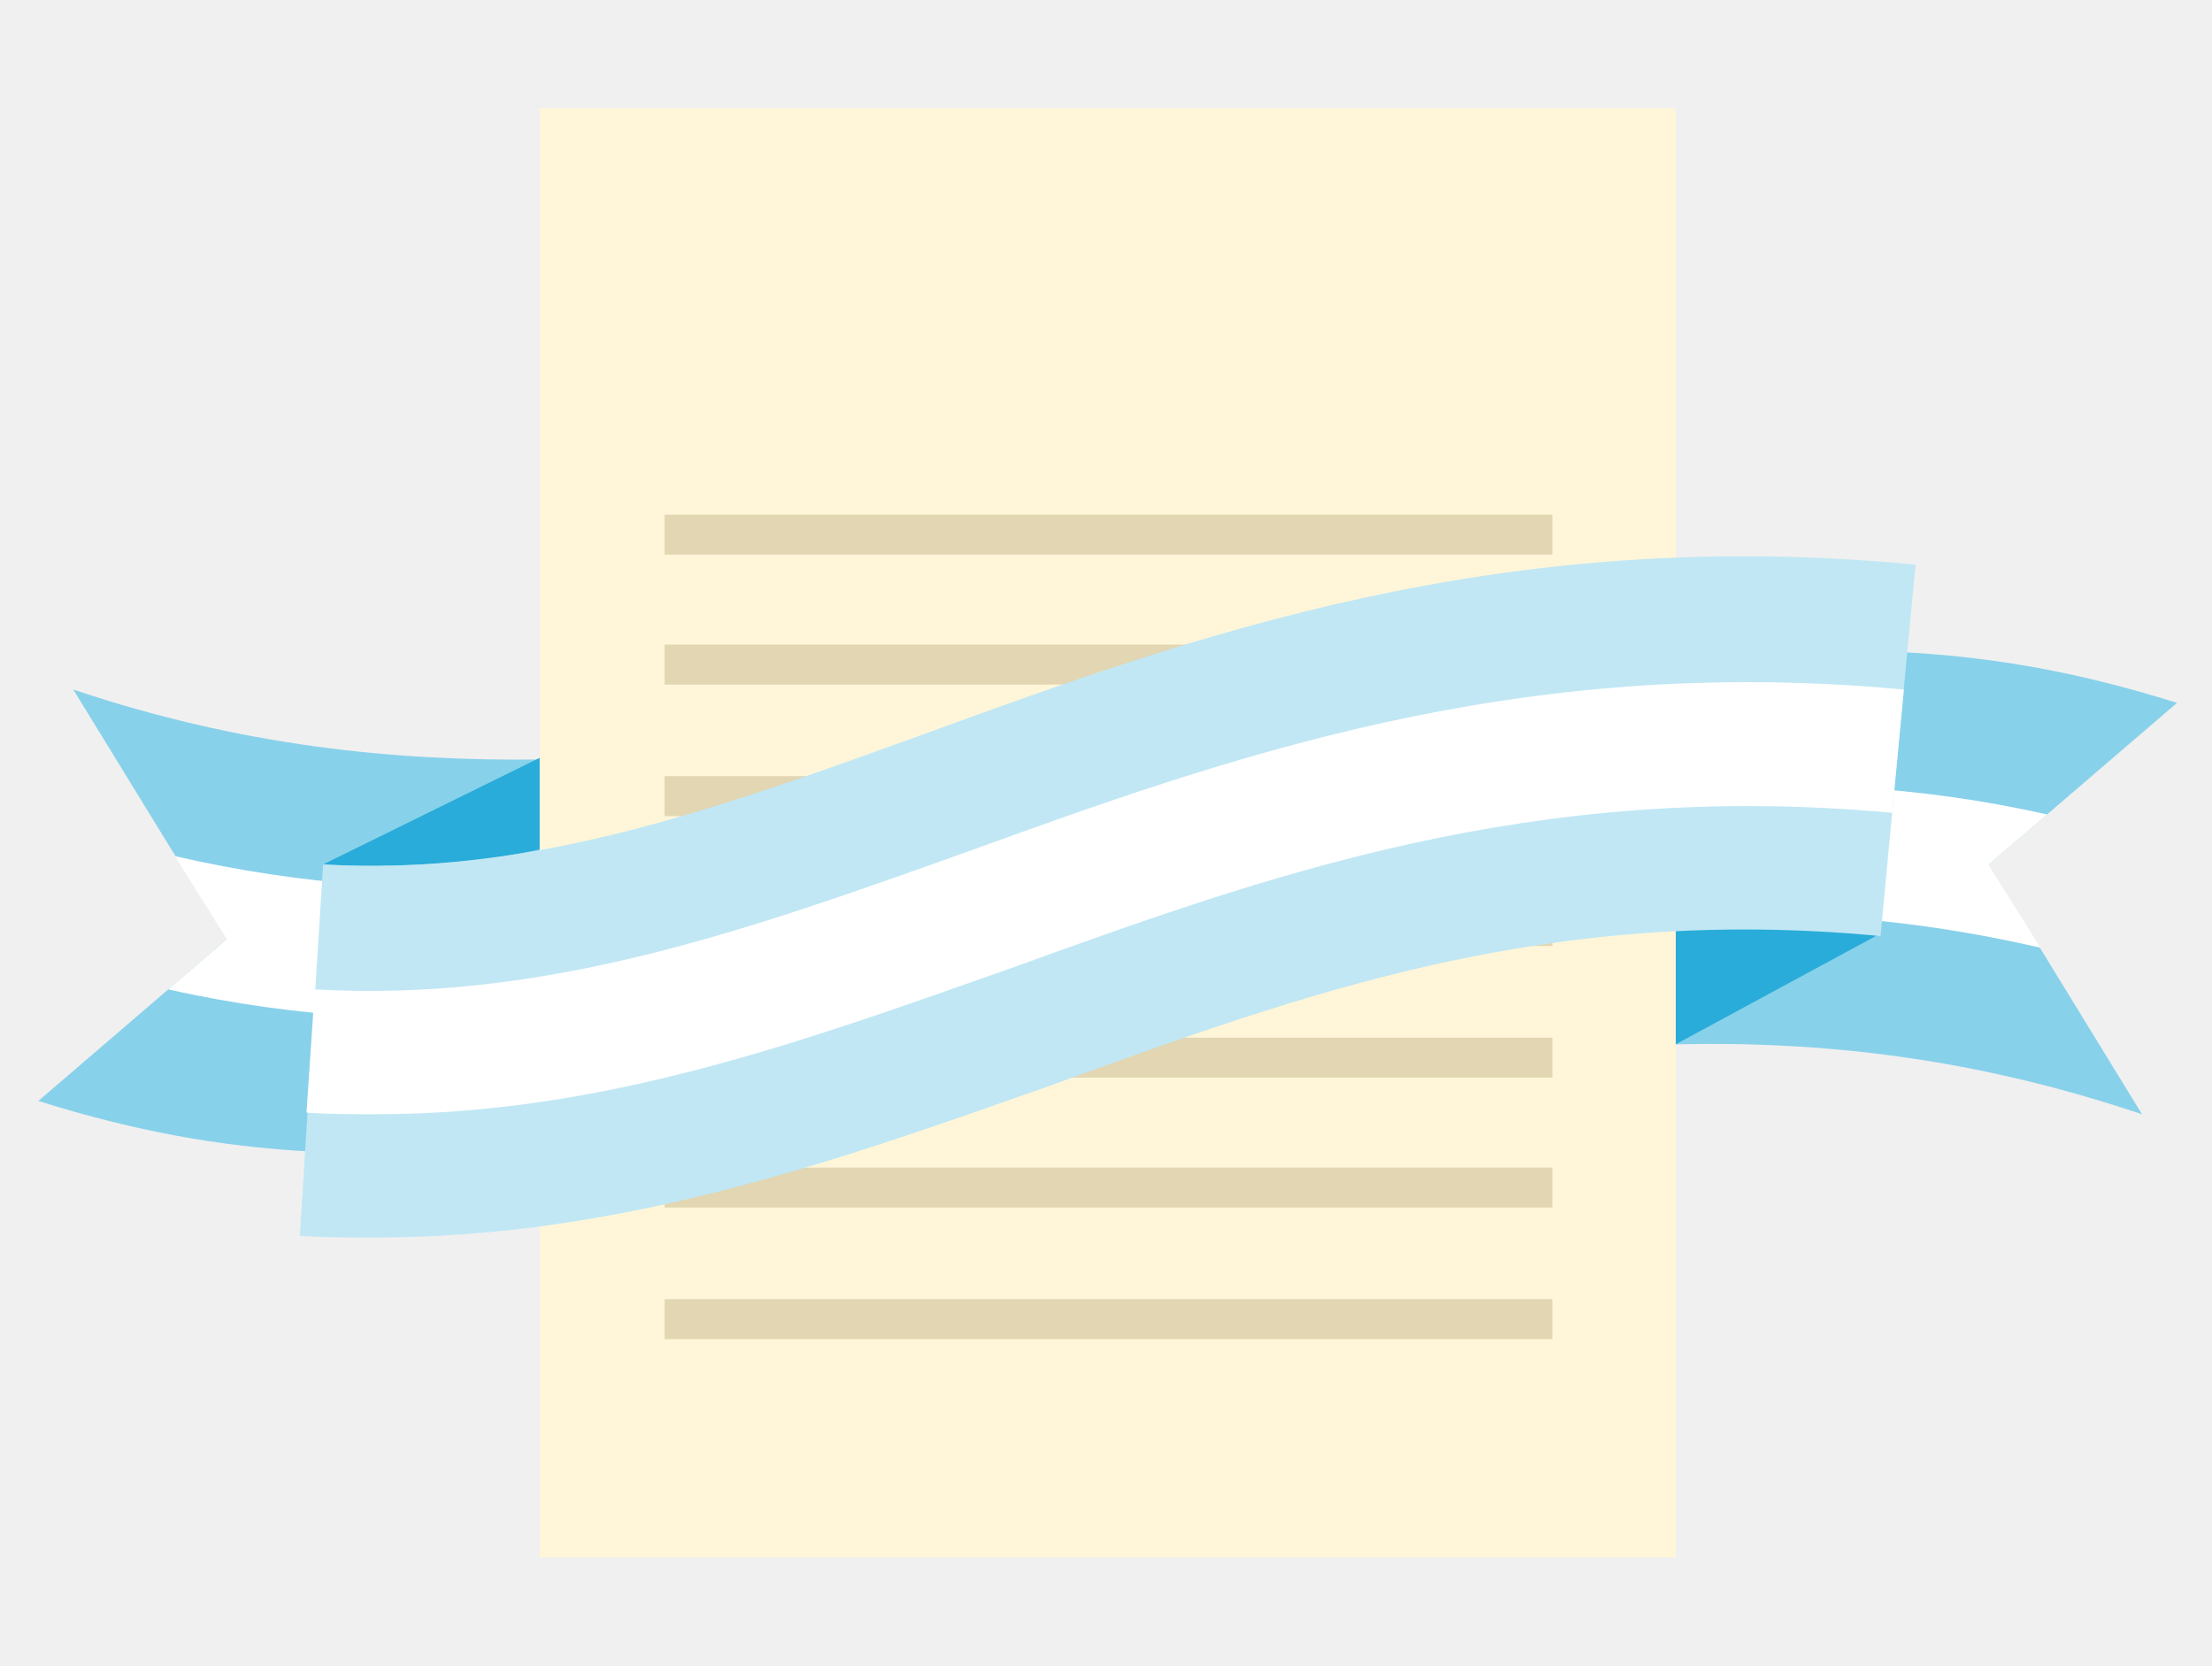
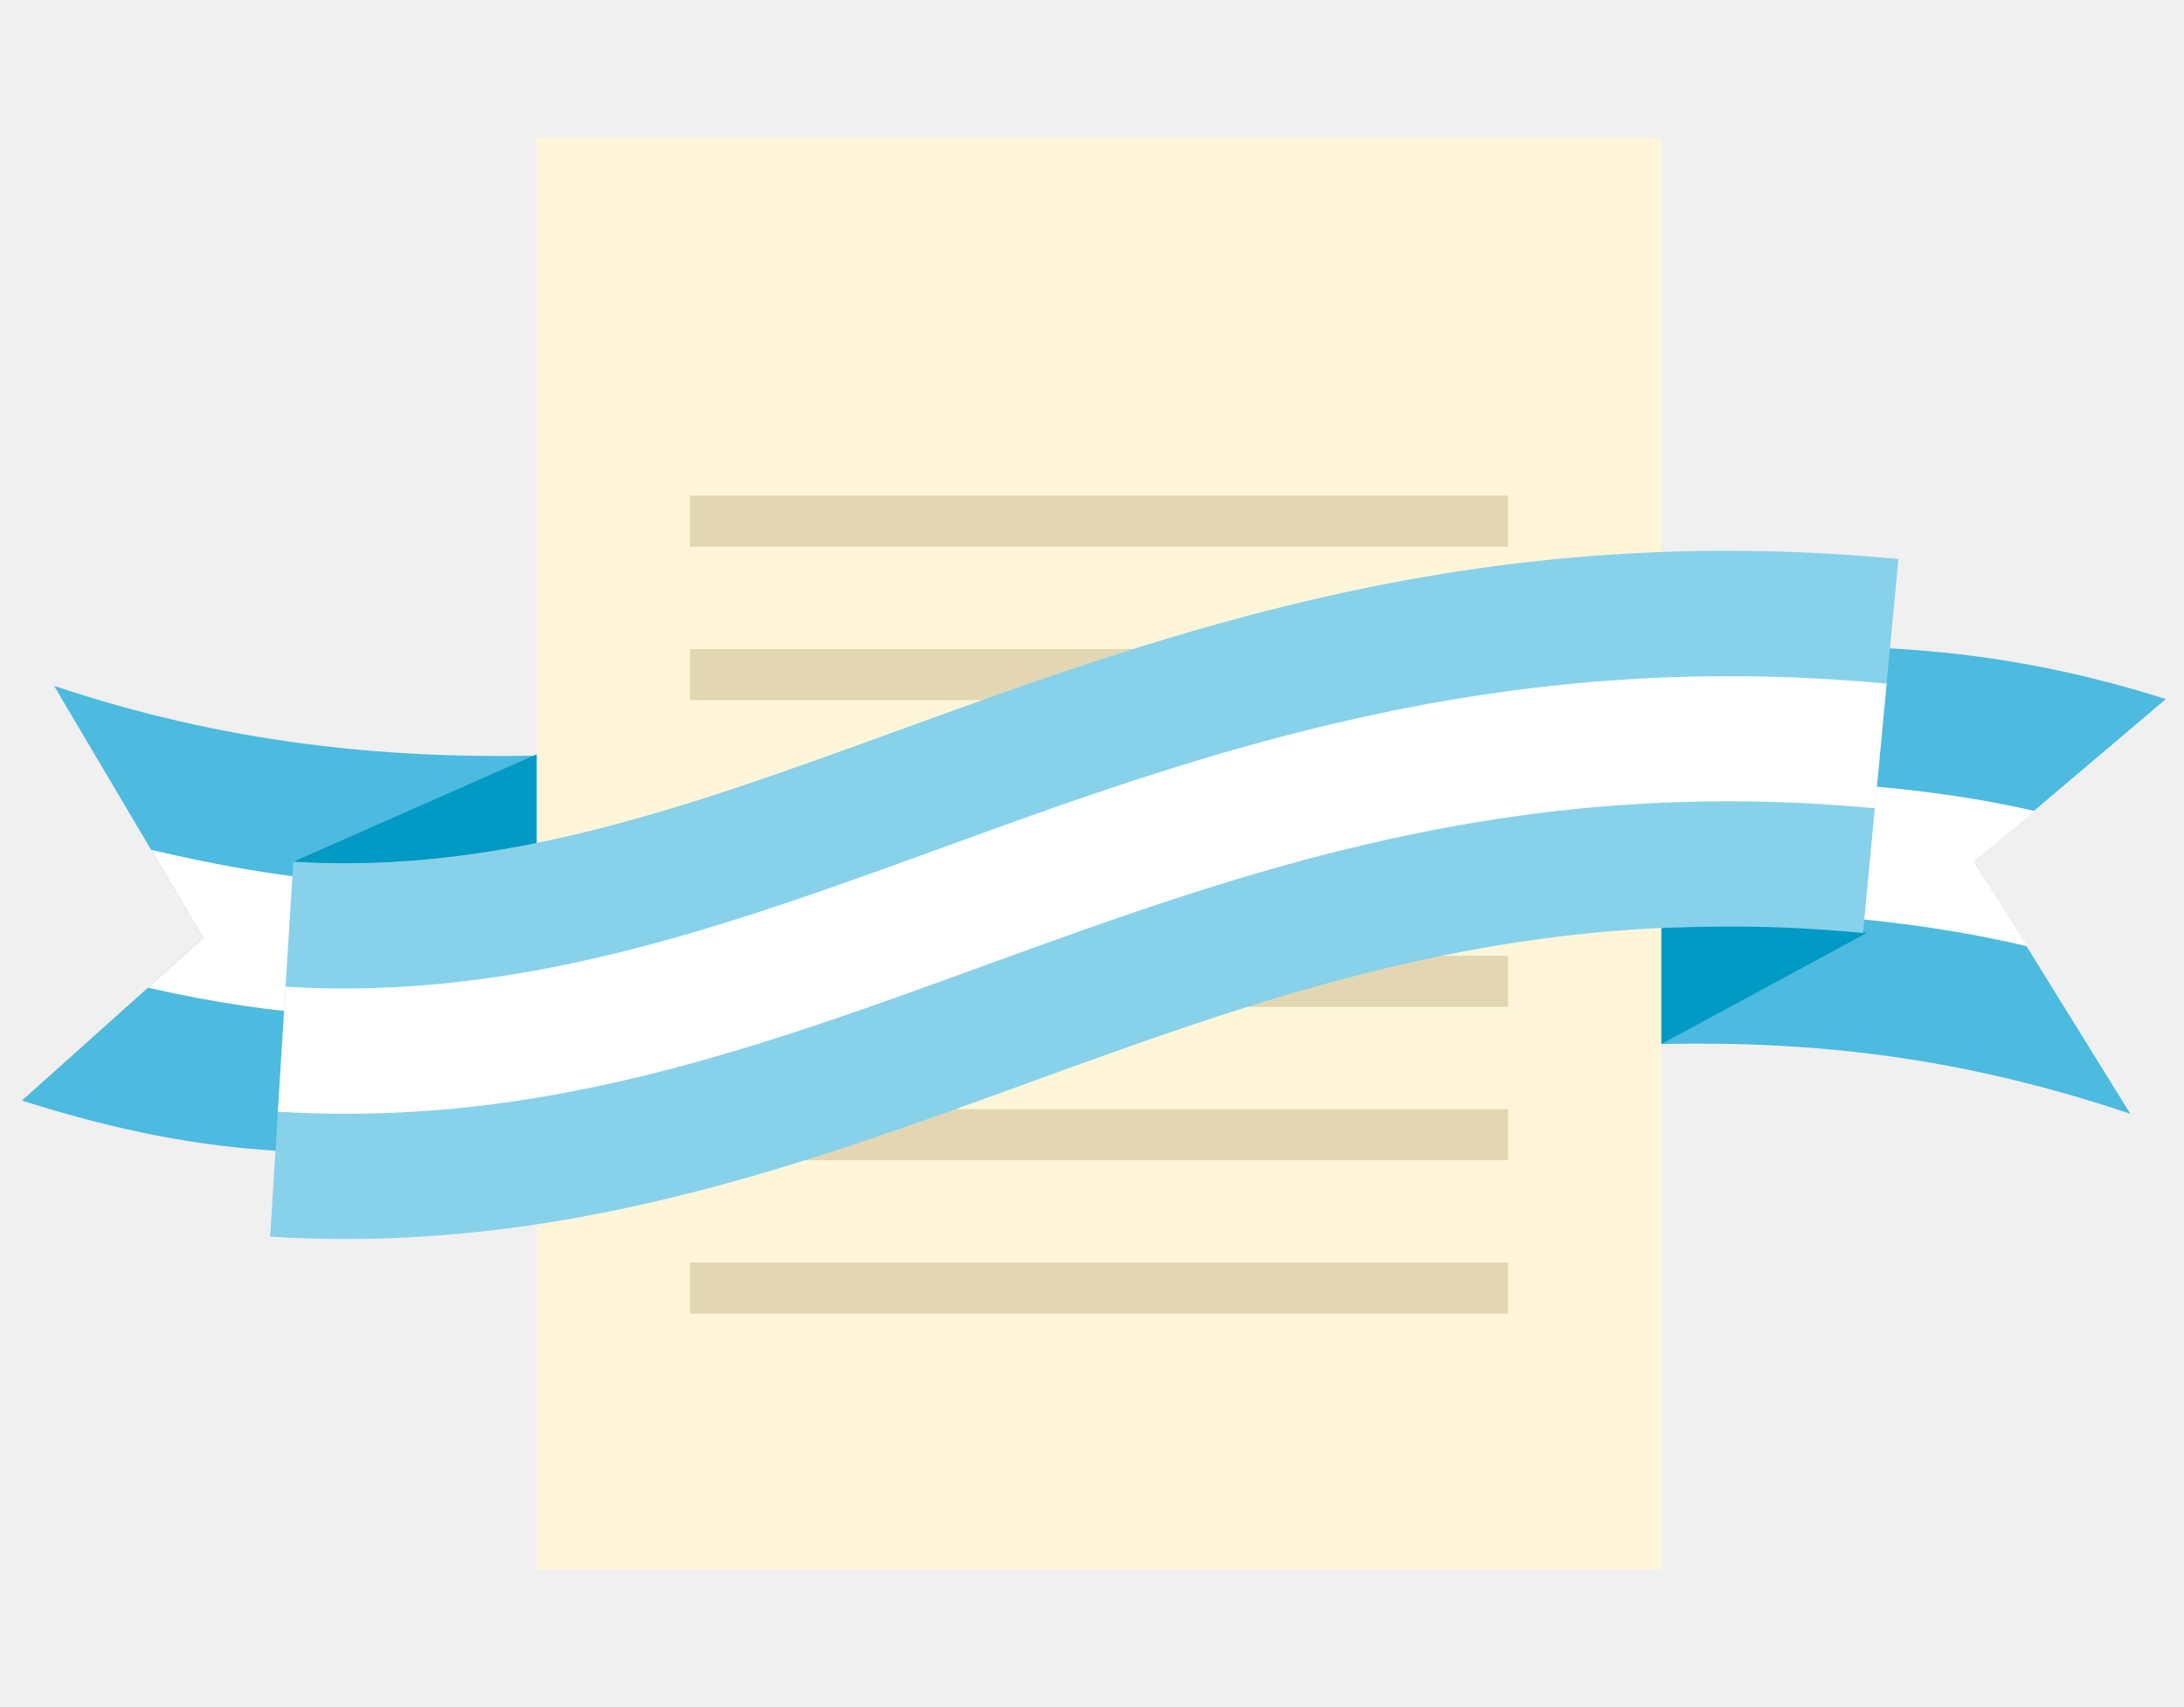
- <svg xmlns="http://www.w3.org/2000/svg" version="1.1" id="Layer_1" x="0px" y="0px" viewBox="-16.4 0 132.8 100" enable-background="new -16.4 0 132.8 100" xml:space="preserve">
-   <path fill="#88D1EA" d="M-12,41.4l9.2,15l-11.3,9.7c12.1,3.8,19.8,3.2,30.1,3V45.6C7.3,45.7-1.9,44.8-12,41.4z" />
-   <path fill="#FFFFFF" d="M-5.9,51.4l3.1,5l-3.5,3c8,1.8,14.6,1.9,22.3,1.8v-7.8C8.8,53.5,1.9,53.2-5.9,51.4z" />
-   <path fill="#88D1EA" d="M112.2,66.9l-9.2-15l11.3-9.7c-12.1-3.8-19.8-3.2-30.1-3v23.5C93,62.5,102.1,63.5,112.2,66.9z" />
-   <path fill="#FFFFFF" d="M106.1,56.9l-3.1-5l3.5-3c-8-1.8-14.6-1.9-22.3-1.8v7.8C91.5,54.7,98.3,55.1,106.1,56.9z" />
-   <path fill="#29ACD9" d="M3,51.9L16,45.5V51C9.6,52.4,3,51.9,3,51.9z" />
-   <path fill="#29ACD9" d="M96.4,56.1l-12.2,6.6v-6.9C84.2,55.8,92.6,55.5,96.4,56.1z" />
-   <rect x="16" y="6.5" fill="#FFF6D9" width="68.2" height="87" />
+ <svg xmlns="http://www.w3.org/2000/svg" version="1.1" id="Layer_1" x="0px" y="0px" width="1280px" height="1000px" viewBox="0 0 1280 1000" enable-background="new 0 0 1280 1000" xml:space="preserve">
  <g>
-     <rect x="23.5" y="30.9" fill="#E2D6B3" width="53.3" height="2.4" />
-     <rect x="23.5" y="38.7" fill="#E2D6B3" width="53.3" height="2.4" />
-     <rect x="23.5" y="46.6" fill="#E2D6B3" width="53.3" height="2.4" />
-     <rect x="23.5" y="54.4" fill="#E2D6B3" width="53.3" height="2.4" />
-     <rect x="23.5" y="62.3" fill="#E2D6B3" width="53.3" height="2.4" />
-     <rect x="23.5" y="70.1" fill="#E2D6B3" width="53.3" height="2.4" />
-     <rect x="23.5" y="78" fill="#E2D6B3" width="53.3" height="2.4" />
+     <rect x="314.494" y="80.723" fill="#FFF6D9" width="659.237" height="839.028" />
+     <rect x="404.39" y="290.48" fill="#E2D6B3" width="479.445" height="29.965" />
+     <rect x="404.39" y="380.376" fill="#E2D6B3" width="479.445" height="29.965" />
+     <rect x="404.39" y="470.272" fill="#E2D6B3" width="479.445" height="29.965" />
+     <rect x="404.39" y="560.168" fill="#E2D6B3" width="479.445" height="29.965" />
+     <rect x="404.39" y="650.064" fill="#E2D6B3" width="479.445" height="29.965" />
+     <rect x="404.39" y="739.96" fill="#E2D6B3" width="479.445" height="29.965" />
+     <g>
+       <path fill="#4DBADF" d="M31.668,401.963l87.524,147.807L12.836,645.033c118.858,37.678,181.796,31.341,301.658,29.195V442.876    C224.598,444.667,131.49,435.472,31.668,401.963z" />
+       <path fill="#FFFFFF" d="M88.564,498.047l30.628,51.724l-32.476,29.088c78.586,17.966,137.881,19.564,227.777,18.077v-76.884    C224.598,521.494,165.278,516.201,88.564,498.047z" />
+       <path fill="#4DBADF" d="M1248.527,652.773l-91.539-147.807l112.378-95.262c-118.858-37.678-205.739-31.341-295.635-29.195V611.86    C1063.627,610.068,1148.705,619.264,1248.527,652.773z" />
+       <path fill="#FFFFFF" d="M1188.095,554.612l-31.107-49.647l35.525-29.638c-78.586-17.966-158.852-19.014-218.782-17.527v76.884    C1033.661,533.242,1111.38,536.458,1188.095,554.612z" />
+       <path fill="#009AC4" d="M171.887,505.069l142.607-62.955v54.592C224.598,510.587,171.887,505.069,171.887,505.069z" />
+       <path fill="#009AC4" d="M1094.066,546.778L973.731,611.86v-67.906C973.731,543.954,1056.334,540.543,1094.066,546.778z" />
+       <path fill="#88D1EA" d="M202.345,726.159c-14.477,0-29.132-0.43-44.003-1.362l13.545-219.728    c122.513,7.31,229.618-31.569,354.067-76.79c159.744-58.085,340.701-123.982,586.659-100.655l-20.712,219.155    c-196.616-18.526-339.411,33.432-490.734,88.4C477.973,679.97,350.909,726.159,202.345,726.159z" />
+       <path fill="#FFFFFF" d="M202.847,652.773c-13.151,0-26.481-0.394-39.99-1.218l4.515-73.243    c137.277,8.313,256.995-35.045,383.665-81.054c152.434-55.47,325.221-118.213,554.66-96.57l-6.88,73.028    C885.575,453.72,728.375,510.874,576.12,566.2C453.965,610.633,337.973,652.773,202.847,652.773z" />
+     </g>
  </g>
-   <path fill="#C1E7F4" d="M6.1,74.3c-1.5,0-3,0-4.5-0.1L3,51.9c12.4,0.7,23.3-3.2,36-7.8c16.2-5.9,34.6-12.6,59.6-10.2l-2.1,22.3  c-20-1.9-34.5,3.4-49.9,9C34.1,69.6,21.1,74.3,6.1,74.3z" />
-   <path fill="#FFFFFF" d="M6.1,66.9c-1.3,0-2.7,0-4.1-0.1l0.5-7.4c13.9,0.8,26.1-3.6,39-8.2c15.5-5.6,33-12,56.4-9.8l-0.7,7.4  c-21.7-2-37.6,3.8-53.1,9.4C31.6,62.6,19.8,66.9,6.1,66.9z" />
</svg>
